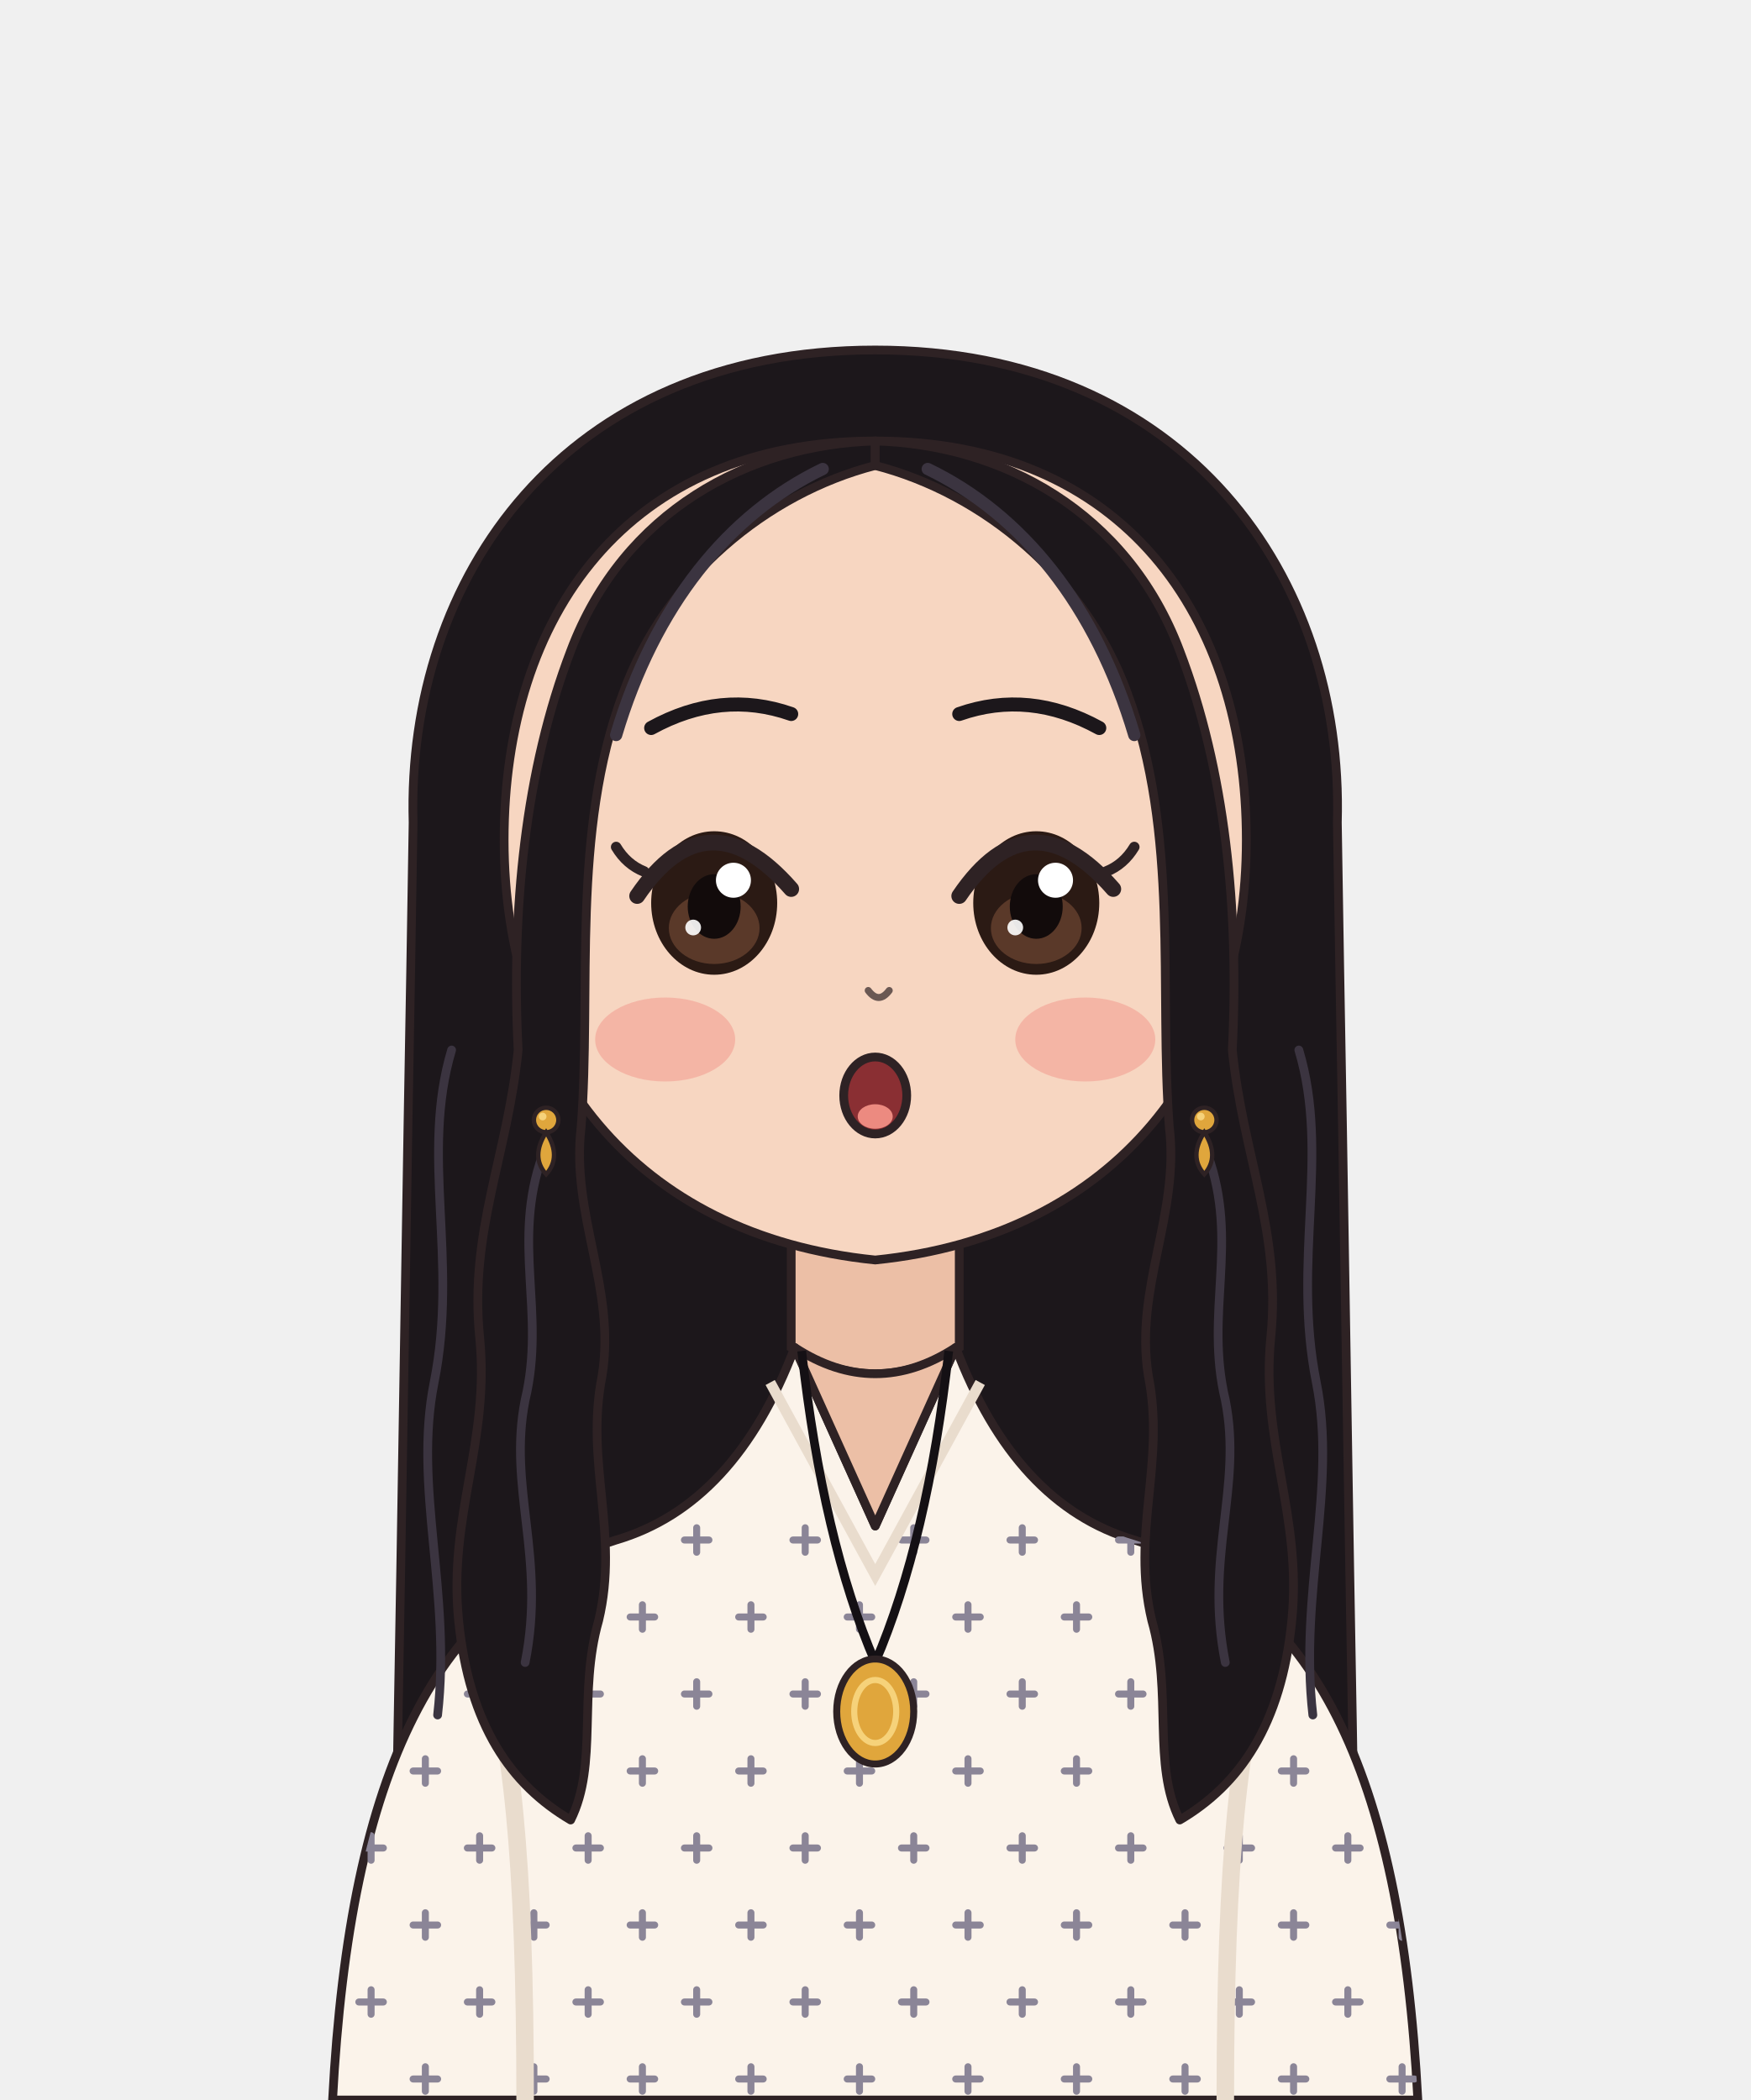
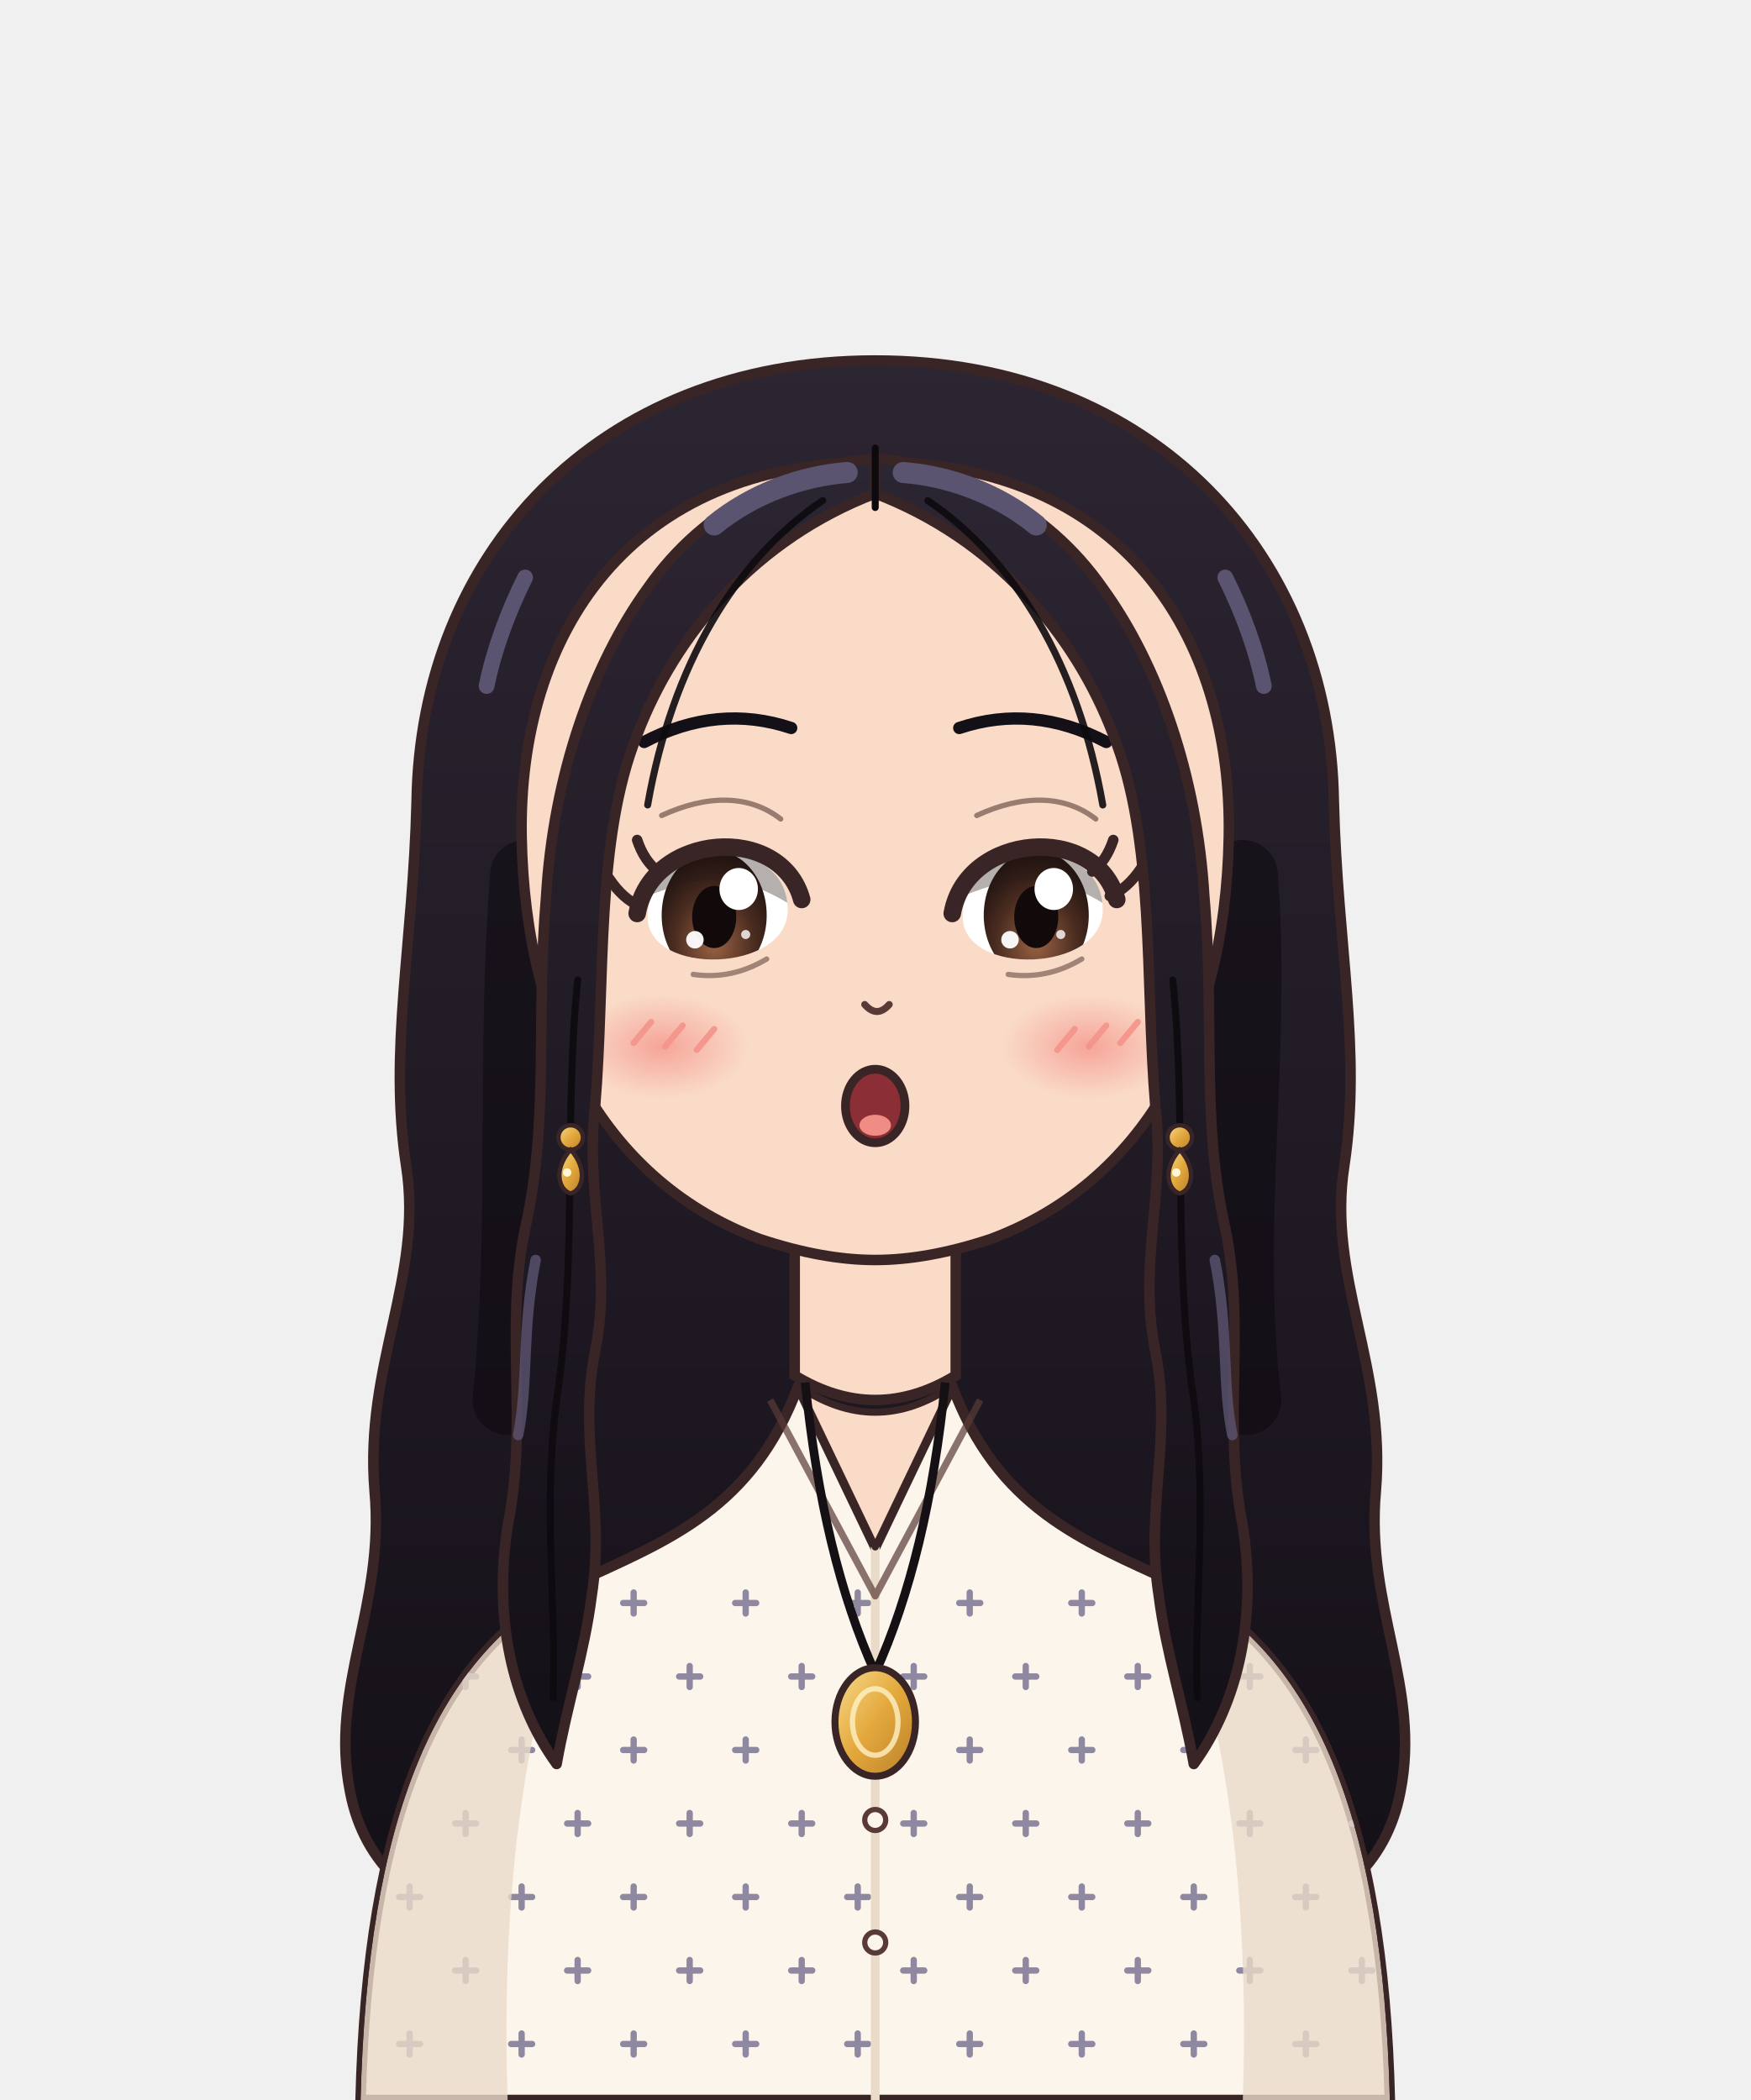
<svg xmlns="http://www.w3.org/2000/svg" width="1000" height="1200" viewBox="0 0 1000 1200">
  <defs>
-     <clipPath id="corpo">
-       <path d="M190,1200 C200,1010 250,912 352,880 Q420,860 454,770 L500,872 L546,770 Q580,860 648,880 C750,912 800,1010 810,1200 Z" />
+     <linearGradient id="gCabelo" x1="0" y1="0" x2="0" y2="1">
+       <stop offset="0" stop-color="#2c2532" />
+       <stop offset="1" stop-color="#141017" />
+     </linearGradient>
+     <radialGradient id="gIris" cx="0.5" cy="0.72" r="0.7">
+       <stop offset="0" stop-color="#9a6243" />
+       <stop offset="0.55" stop-color="#4a2c20" />
+       <stop offset="1" stop-color="#1a0f0d" />
+     </radialGradient>
+     <linearGradient id="gOuro" x1="0" y1="0" x2="1" y2="1">
+       <stop offset="0" stop-color="#f8dc8e" />
+       <stop offset="0.5" stop-color="#e3a83c" />
+       <stop offset="1" stop-color="#b9802a" />
+     </linearGradient>
+     <radialGradient id="gBlush" cx="0.5" cy="0.5" r="0.5">
+       <stop offset="0" stop-color="#f4938a" stop-opacity="0.75" />
+       <stop offset="1" stop-color="#f4938a" stop-opacity="0" />
+     </radialGradient>
+     <clipPath id="cRosto">
+       <path d="M500,264 C640,264 704,362 702,478 C700,592 652,676 566,708 C542,716 520,720 500,720 C480,720 458,716 434,708 C348,676 300,592 298,478 C296,362 360,264 500,264 Z" />
+     </clipPath>
+     <clipPath id="cCorpo">
+       <path d="M206,1200 C210,1040 248,944 330,904 C382,880 430,862 456,792 L500,884 L544,792 C570,862 618,880 670,904 C752,944 790,1040 794,1200 Z" />
    </clipPath>
  </defs>
-   <path d="M500,200 C322,200 232,330 236,470 L234.6,555.7 L233.1,641.4 L231.7,727.1 L230.3,812.9 L228.9,898.6 L227.4,984.3 L226.0,1070.0 C320,1120 680,1120 774,1070 L772.6,984.3 L771.1,898.6 L769.7,812.9 L768.3,727.1 L766.9,641.4 L765.4,555.7 L764.0,470.0 C768,330 678,200 500,200 Z" fill="#1c171b" stroke="#2e2224" stroke-width="5" stroke-linejoin="round" />
-   <path d="M452,650 L452,770 Q500,800 548,770 L548,650 Z" fill="#ecbfa6" stroke="#2e2224" stroke-width="5" />
-   <path d="M190,1200 C200,1010 250,912 352,880 Q420,860 454,770 L500,872 L546,770 Q580,860 648,880 C750,912 800,1010 810,1200 Z" fill="#fbf3ea" stroke="#2e2224" stroke-width="5" stroke-linejoin="round" />
-   <g clip-path="url(#corpo)">
-     <path d="M143,880 h14 M150,873 v14" stroke="#8b8597" stroke-width="4" stroke-linecap="round" />
-     <path d="M205,880 h14 M212,873 v14" stroke="#8b8597" stroke-width="4" stroke-linecap="round" />
-     <path d="M267,880 h14 M274,873 v14" stroke="#8b8597" stroke-width="4" stroke-linecap="round" />
-     <path d="M329,880 h14 M336,873 v14" stroke="#8b8597" stroke-width="4" stroke-linecap="round" />
-     <path d="M391,880 h14 M398,873 v14" stroke="#8b8597" stroke-width="4" stroke-linecap="round" />
-     <path d="M453,880 h14 M460,873 v14" stroke="#8b8597" stroke-width="4" stroke-linecap="round" />
-     <path d="M515,880 h14 M522,873 v14" stroke="#8b8597" stroke-width="4" stroke-linecap="round" />
-     <path d="M577,880 h14 M584,873 v14" stroke="#8b8597" stroke-width="4" stroke-linecap="round" />
-     <path d="M639,880 h14 M646,873 v14" stroke="#8b8597" stroke-width="4" stroke-linecap="round" />
-     <path d="M701,880 h14 M708,873 v14" stroke="#8b8597" stroke-width="4" stroke-linecap="round" />
-     <path d="M763,880 h14 M770,873 v14" stroke="#8b8597" stroke-width="4" stroke-linecap="round" />
-     <path d="M825,880 h14 M832,873 v14" stroke="#8b8597" stroke-width="4" stroke-linecap="round" />
-     <path d="M174,924 h14 M181,917 v14" stroke="#8b8597" stroke-width="4" stroke-linecap="round" />
-     <path d="M236,924 h14 M243,917 v14" stroke="#8b8597" stroke-width="4" stroke-linecap="round" />
-     <path d="M298,924 h14 M305,917 v14" stroke="#8b8597" stroke-width="4" stroke-linecap="round" />
-     <path d="M360,924 h14 M367,917 v14" stroke="#8b8597" stroke-width="4" stroke-linecap="round" />
-     <path d="M422,924 h14 M429,917 v14" stroke="#8b8597" stroke-width="4" stroke-linecap="round" />
-     <path d="M484,924 h14 M491,917 v14" stroke="#8b8597" stroke-width="4" stroke-linecap="round" />
-     <path d="M546,924 h14 M553,917 v14" stroke="#8b8597" stroke-width="4" stroke-linecap="round" />
-     <path d="M608,924 h14 M615,917 v14" stroke="#8b8597" stroke-width="4" stroke-linecap="round" />
-     <path d="M670,924 h14 M677,917 v14" stroke="#8b8597" stroke-width="4" stroke-linecap="round" />
-     <path d="M732,924 h14 M739,917 v14" stroke="#8b8597" stroke-width="4" stroke-linecap="round" />
-     <path d="M794,924 h14 M801,917 v14" stroke="#8b8597" stroke-width="4" stroke-linecap="round" />
-     <path d="M856,924 h14 M863,917 v14" stroke="#8b8597" stroke-width="4" stroke-linecap="round" />
-     <path d="M143,968 h14 M150,961 v14" stroke="#8b8597" stroke-width="4" stroke-linecap="round" />
-     <path d="M205,968 h14 M212,961 v14" stroke="#8b8597" stroke-width="4" stroke-linecap="round" />
-     <path d="M267,968 h14 M274,961 v14" stroke="#8b8597" stroke-width="4" stroke-linecap="round" />
-     <path d="M329,968 h14 M336,961 v14" stroke="#8b8597" stroke-width="4" stroke-linecap="round" />
-     <path d="M391,968 h14 M398,961 v14" stroke="#8b8597" stroke-width="4" stroke-linecap="round" />
-     <path d="M453,968 h14 M460,961 v14" stroke="#8b8597" stroke-width="4" stroke-linecap="round" />
-     <path d="M515,968 h14 M522,961 v14" stroke="#8b8597" stroke-width="4" stroke-linecap="round" />
-     <path d="M577,968 h14 M584,961 v14" stroke="#8b8597" stroke-width="4" stroke-linecap="round" />
-     <path d="M639,968 h14 M646,961 v14" stroke="#8b8597" stroke-width="4" stroke-linecap="round" />
-     <path d="M701,968 h14 M708,961 v14" stroke="#8b8597" stroke-width="4" stroke-linecap="round" />
-     <path d="M763,968 h14 M770,961 v14" stroke="#8b8597" stroke-width="4" stroke-linecap="round" />
-     <path d="M825,968 h14 M832,961 v14" stroke="#8b8597" stroke-width="4" stroke-linecap="round" />
-     <path d="M174,1012 h14 M181,1005 v14" stroke="#8b8597" stroke-width="4" stroke-linecap="round" />
-     <path d="M236,1012 h14 M243,1005 v14" stroke="#8b8597" stroke-width="4" stroke-linecap="round" />
-     <path d="M298,1012 h14 M305,1005 v14" stroke="#8b8597" stroke-width="4" stroke-linecap="round" />
-     <path d="M360,1012 h14 M367,1005 v14" stroke="#8b8597" stroke-width="4" stroke-linecap="round" />
-     <path d="M422,1012 h14 M429,1005 v14" stroke="#8b8597" stroke-width="4" stroke-linecap="round" />
-     <path d="M484,1012 h14 M491,1005 v14" stroke="#8b8597" stroke-width="4" stroke-linecap="round" />
-     <path d="M546,1012 h14 M553,1005 v14" stroke="#8b8597" stroke-width="4" stroke-linecap="round" />
-     <path d="M608,1012 h14 M615,1005 v14" stroke="#8b8597" stroke-width="4" stroke-linecap="round" />
-     <path d="M670,1012 h14 M677,1005 v14" stroke="#8b8597" stroke-width="4" stroke-linecap="round" />
-     <path d="M732,1012 h14 M739,1005 v14" stroke="#8b8597" stroke-width="4" stroke-linecap="round" />
-     <path d="M794,1012 h14 M801,1005 v14" stroke="#8b8597" stroke-width="4" stroke-linecap="round" />
-     <path d="M856,1012 h14 M863,1005 v14" stroke="#8b8597" stroke-width="4" stroke-linecap="round" />
-     <path d="M143,1056 h14 M150,1049 v14" stroke="#8b8597" stroke-width="4" stroke-linecap="round" />
-     <path d="M205,1056 h14 M212,1049 v14" stroke="#8b8597" stroke-width="4" stroke-linecap="round" />
-     <path d="M267,1056 h14 M274,1049 v14" stroke="#8b8597" stroke-width="4" stroke-linecap="round" />
-     <path d="M329,1056 h14 M336,1049 v14" stroke="#8b8597" stroke-width="4" stroke-linecap="round" />
-     <path d="M391,1056 h14 M398,1049 v14" stroke="#8b8597" stroke-width="4" stroke-linecap="round" />
-     <path d="M453,1056 h14 M460,1049 v14" stroke="#8b8597" stroke-width="4" stroke-linecap="round" />
-     <path d="M515,1056 h14 M522,1049 v14" stroke="#8b8597" stroke-width="4" stroke-linecap="round" />
-     <path d="M577,1056 h14 M584,1049 v14" stroke="#8b8597" stroke-width="4" stroke-linecap="round" />
-     <path d="M639,1056 h14 M646,1049 v14" stroke="#8b8597" stroke-width="4" stroke-linecap="round" />
-     <path d="M701,1056 h14 M708,1049 v14" stroke="#8b8597" stroke-width="4" stroke-linecap="round" />
-     <path d="M763,1056 h14 M770,1049 v14" stroke="#8b8597" stroke-width="4" stroke-linecap="round" />
-     <path d="M825,1056 h14 M832,1049 v14" stroke="#8b8597" stroke-width="4" stroke-linecap="round" />
-     <path d="M174,1100 h14 M181,1093 v14" stroke="#8b8597" stroke-width="4" stroke-linecap="round" />
-     <path d="M236,1100 h14 M243,1093 v14" stroke="#8b8597" stroke-width="4" stroke-linecap="round" />
-     <path d="M298,1100 h14 M305,1093 v14" stroke="#8b8597" stroke-width="4" stroke-linecap="round" />
-     <path d="M360,1100 h14 M367,1093 v14" stroke="#8b8597" stroke-width="4" stroke-linecap="round" />
-     <path d="M422,1100 h14 M429,1093 v14" stroke="#8b8597" stroke-width="4" stroke-linecap="round" />
-     <path d="M484,1100 h14 M491,1093 v14" stroke="#8b8597" stroke-width="4" stroke-linecap="round" />
-     <path d="M546,1100 h14 M553,1093 v14" stroke="#8b8597" stroke-width="4" stroke-linecap="round" />
-     <path d="M608,1100 h14 M615,1093 v14" stroke="#8b8597" stroke-width="4" stroke-linecap="round" />
-     <path d="M670,1100 h14 M677,1093 v14" stroke="#8b8597" stroke-width="4" stroke-linecap="round" />
-     <path d="M732,1100 h14 M739,1093 v14" stroke="#8b8597" stroke-width="4" stroke-linecap="round" />
-     <path d="M794,1100 h14 M801,1093 v14" stroke="#8b8597" stroke-width="4" stroke-linecap="round" />
-     <path d="M856,1100 h14 M863,1093 v14" stroke="#8b8597" stroke-width="4" stroke-linecap="round" />
-     <path d="M143,1144 h14 M150,1137 v14" stroke="#8b8597" stroke-width="4" stroke-linecap="round" />
-     <path d="M205,1144 h14 M212,1137 v14" stroke="#8b8597" stroke-width="4" stroke-linecap="round" />
-     <path d="M267,1144 h14 M274,1137 v14" stroke="#8b8597" stroke-width="4" stroke-linecap="round" />
-     <path d="M329,1144 h14 M336,1137 v14" stroke="#8b8597" stroke-width="4" stroke-linecap="round" />
-     <path d="M391,1144 h14 M398,1137 v14" stroke="#8b8597" stroke-width="4" stroke-linecap="round" />
-     <path d="M453,1144 h14 M460,1137 v14" stroke="#8b8597" stroke-width="4" stroke-linecap="round" />
-     <path d="M515,1144 h14 M522,1137 v14" stroke="#8b8597" stroke-width="4" stroke-linecap="round" />
-     <path d="M577,1144 h14 M584,1137 v14" stroke="#8b8597" stroke-width="4" stroke-linecap="round" />
-     <path d="M639,1144 h14 M646,1137 v14" stroke="#8b8597" stroke-width="4" stroke-linecap="round" />
-     <path d="M701,1144 h14 M708,1137 v14" stroke="#8b8597" stroke-width="4" stroke-linecap="round" />
-     <path d="M763,1144 h14 M770,1137 v14" stroke="#8b8597" stroke-width="4" stroke-linecap="round" />
-     <path d="M825,1144 h14 M832,1137 v14" stroke="#8b8597" stroke-width="4" stroke-linecap="round" />
-     <path d="M174,1188 h14 M181,1181 v14" stroke="#8b8597" stroke-width="4" stroke-linecap="round" />
-     <path d="M236,1188 h14 M243,1181 v14" stroke="#8b8597" stroke-width="4" stroke-linecap="round" />
-     <path d="M298,1188 h14 M305,1181 v14" stroke="#8b8597" stroke-width="4" stroke-linecap="round" />
-     <path d="M360,1188 h14 M367,1181 v14" stroke="#8b8597" stroke-width="4" stroke-linecap="round" />
-     <path d="M422,1188 h14 M429,1181 v14" stroke="#8b8597" stroke-width="4" stroke-linecap="round" />
-     <path d="M484,1188 h14 M491,1181 v14" stroke="#8b8597" stroke-width="4" stroke-linecap="round" />
-     <path d="M546,1188 h14 M553,1181 v14" stroke="#8b8597" stroke-width="4" stroke-linecap="round" />
-     <path d="M608,1188 h14 M615,1181 v14" stroke="#8b8597" stroke-width="4" stroke-linecap="round" />
-     <path d="M670,1188 h14 M677,1181 v14" stroke="#8b8597" stroke-width="4" stroke-linecap="round" />
-     <path d="M732,1188 h14 M739,1181 v14" stroke="#8b8597" stroke-width="4" stroke-linecap="round" />
-     <path d="M794,1188 h14 M801,1181 v14" stroke="#8b8597" stroke-width="4" stroke-linecap="round" />
-     <path d="M856,1188 h14 M863,1181 v14" stroke="#8b8597" stroke-width="4" stroke-linecap="round" />
-     <path d="M143,1232 h14 M150,1225 v14" stroke="#8b8597" stroke-width="4" stroke-linecap="round" />
-     <path d="M205,1232 h14 M212,1225 v14" stroke="#8b8597" stroke-width="4" stroke-linecap="round" />
-     <path d="M267,1232 h14 M274,1225 v14" stroke="#8b8597" stroke-width="4" stroke-linecap="round" />
-     <path d="M329,1232 h14 M336,1225 v14" stroke="#8b8597" stroke-width="4" stroke-linecap="round" />
-     <path d="M391,1232 h14 M398,1225 v14" stroke="#8b8597" stroke-width="4" stroke-linecap="round" />
-     <path d="M453,1232 h14 M460,1225 v14" stroke="#8b8597" stroke-width="4" stroke-linecap="round" />
-     <path d="M515,1232 h14 M522,1225 v14" stroke="#8b8597" stroke-width="4" stroke-linecap="round" />
-     <path d="M577,1232 h14 M584,1225 v14" stroke="#8b8597" stroke-width="4" stroke-linecap="round" />
-     <path d="M639,1232 h14 M646,1225 v14" stroke="#8b8597" stroke-width="4" stroke-linecap="round" />
-     <path d="M701,1232 h14 M708,1225 v14" stroke="#8b8597" stroke-width="4" stroke-linecap="round" />
-     <path d="M763,1232 h14 M770,1225 v14" stroke="#8b8597" stroke-width="4" stroke-linecap="round" />
-     <path d="M825,1232 h14 M832,1225 v14" stroke="#8b8597" stroke-width="4" stroke-linecap="round" />
-     <path d="M300,1200 C300,1060 292,990 276,940" stroke="#e9dccd" stroke-width="10" fill="none" stroke-linecap="round" />
-     <path d="M700,1200 C700,1060 708,990 724,940" stroke="#e9dccd" stroke-width="10" fill="none" stroke-linecap="round" />
+   <path d="M500,206 C340,206 240,318 238,458         C236,540 222,600 232,666 C242,730 208,780 214,852 C220,918 188,964 200,1024         C208,1066 238,1090 276,1100 C262,1072 270,1046 290,1040 C300,1070 330,1086 360,1086         C352,1070 356,1060 372,1060 L628,1060 C644,1060 648,1070 640,1086         C670,1086 700,1070 710,1040 C730,1046 738,1072 724,1100         C762,1090 792,1066 800,1024 C812,964 780,918 786,852 C792,780 758,730 768,666         C778,600 764,540 762,458 C760,318 660,206 500,206 Z" fill="url(#gCabelo)" stroke="#3a2526" stroke-width="6" stroke-linejoin="round" />
+   <path d="M300,500 C292,600 300,700 290,800 M710,500 C718,600 700,700 712,800" stroke="#0d0a0e" stroke-width="40" fill="none" stroke-linecap="round" opacity="0.55" />
+   <path d="M454,660 L454,786 Q500,814 546,786 L546,660 Z" fill="#fadbc8" stroke="#3a2526" stroke-width="6" />
+   <path d="M454,690 Q500,744 546,690 L546,660 L454,660 Z" fill="#e6ac93" />
+   <path d="M206,1200 C210,1040 248,944 330,904 C382,880 430,862 456,792 L500,884 L544,792 C570,862 618,880 670,904 C752,944 790,1040 794,1200 Z" fill="#fcf5ec" stroke="#3a2526" stroke-width="6" stroke-linejoin="round" />
+   <g clip-path="url(#cCorpo)">
+     <path d="M164,916 h12 M170,910 v12" stroke="#8e88a0" stroke-width="3.6" stroke-linecap="round" />
+     <path d="M228,916 h12 M234,910 v12" stroke="#8e88a0" stroke-width="3.6" stroke-linecap="round" />
+     <path d="M292,916 h12 M298,910 v12" stroke="#8e88a0" stroke-width="3.6" stroke-linecap="round" />
+     <path d="M356,916 h12 M362,910 v12" stroke="#8e88a0" stroke-width="3.6" stroke-linecap="round" />
+     <path d="M420,916 h12 M426,910 v12" stroke="#8e88a0" stroke-width="3.6" stroke-linecap="round" />
+     <path d="M484,916 h12 M490,910 v12" stroke="#8e88a0" stroke-width="3.6" stroke-linecap="round" />
+     <path d="M548,916 h12 M554,910 v12" stroke="#8e88a0" stroke-width="3.6" stroke-linecap="round" />
+     <path d="M612,916 h12 M618,910 v12" stroke="#8e88a0" stroke-width="3.6" stroke-linecap="round" />
+     <path d="M676,916 h12 M682,910 v12" stroke="#8e88a0" stroke-width="3.6" stroke-linecap="round" />
+     <path d="M740,916 h12 M746,910 v12" stroke="#8e88a0" stroke-width="3.6" stroke-linecap="round" />
+     <path d="M804,916 h12 M810,910 v12" stroke="#8e88a0" stroke-width="3.6" stroke-linecap="round" />
+     <path d="M196,958 h12 M202,952 v12" stroke="#8e88a0" stroke-width="3.6" stroke-linecap="round" />
+     <path d="M260,958 h12 M266,952 v12" stroke="#8e88a0" stroke-width="3.6" stroke-linecap="round" />
+     <path d="M324,958 h12 M330,952 v12" stroke="#8e88a0" stroke-width="3.6" stroke-linecap="round" />
+     <path d="M388,958 h12 M394,952 v12" stroke="#8e88a0" stroke-width="3.6" stroke-linecap="round" />
+     <path d="M452,958 h12 M458,952 v12" stroke="#8e88a0" stroke-width="3.6" stroke-linecap="round" />
+     <path d="M516,958 h12 M522,952 v12" stroke="#8e88a0" stroke-width="3.6" stroke-linecap="round" />
+     <path d="M580,958 h12 M586,952 v12" stroke="#8e88a0" stroke-width="3.6" stroke-linecap="round" />
+     <path d="M644,958 h12 M650,952 v12" stroke="#8e88a0" stroke-width="3.6" stroke-linecap="round" />
+     <path d="M708,958 h12 M714,952 v12" stroke="#8e88a0" stroke-width="3.6" stroke-linecap="round" />
+     <path d="M772,958 h12 M778,952 v12" stroke="#8e88a0" stroke-width="3.6" stroke-linecap="round" />
+     <path d="M836,958 h12 M842,952 v12" stroke="#8e88a0" stroke-width="3.6" stroke-linecap="round" />
+     <path d="M164,1000 h12 M170,994 v12" stroke="#8e88a0" stroke-width="3.6" stroke-linecap="round" />
+     <path d="M228,1000 h12 M234,994 v12" stroke="#8e88a0" stroke-width="3.6" stroke-linecap="round" />
+     <path d="M292,1000 h12 M298,994 v12" stroke="#8e88a0" stroke-width="3.6" stroke-linecap="round" />
+     <path d="M356,1000 h12 M362,994 v12" stroke="#8e88a0" stroke-width="3.6" stroke-linecap="round" />
+     <path d="M420,1000 h12 M426,994 v12" stroke="#8e88a0" stroke-width="3.6" stroke-linecap="round" />
+     <path d="M484,1000 h12 M490,994 v12" stroke="#8e88a0" stroke-width="3.6" stroke-linecap="round" />
+     <path d="M548,1000 h12 M554,994 v12" stroke="#8e88a0" stroke-width="3.6" stroke-linecap="round" />
+     <path d="M612,1000 h12 M618,994 v12" stroke="#8e88a0" stroke-width="3.6" stroke-linecap="round" />
+     <path d="M676,1000 h12 M682,994 v12" stroke="#8e88a0" stroke-width="3.6" stroke-linecap="round" />
+     <path d="M740,1000 h12 M746,994 v12" stroke="#8e88a0" stroke-width="3.6" stroke-linecap="round" />
+     <path d="M804,1000 h12 M810,994 v12" stroke="#8e88a0" stroke-width="3.6" stroke-linecap="round" />
+     <path d="M196,1042 h12 M202,1036 v12" stroke="#8e88a0" stroke-width="3.6" stroke-linecap="round" />
+     <path d="M260,1042 h12 M266,1036 v12" stroke="#8e88a0" stroke-width="3.6" stroke-linecap="round" />
+     <path d="M324,1042 h12 M330,1036 v12" stroke="#8e88a0" stroke-width="3.6" stroke-linecap="round" />
+     <path d="M388,1042 h12 M394,1036 v12" stroke="#8e88a0" stroke-width="3.6" stroke-linecap="round" />
+     <path d="M452,1042 h12 M458,1036 v12" stroke="#8e88a0" stroke-width="3.6" stroke-linecap="round" />
+     <path d="M516,1042 h12 M522,1036 v12" stroke="#8e88a0" stroke-width="3.6" stroke-linecap="round" />
+     <path d="M580,1042 h12 M586,1036 v12" stroke="#8e88a0" stroke-width="3.6" stroke-linecap="round" />
+     <path d="M644,1042 h12 M650,1036 v12" stroke="#8e88a0" stroke-width="3.6" stroke-linecap="round" />
+     <path d="M708,1042 h12 M714,1036 v12" stroke="#8e88a0" stroke-width="3.6" stroke-linecap="round" />
+     <path d="M772,1042 h12 M778,1036 v12" stroke="#8e88a0" stroke-width="3.6" stroke-linecap="round" />
+     <path d="M836,1042 h12 M842,1036 v12" stroke="#8e88a0" stroke-width="3.6" stroke-linecap="round" />
+     <path d="M164,1084 h12 M170,1078 v12" stroke="#8e88a0" stroke-width="3.6" stroke-linecap="round" />
+     <path d="M228,1084 h12 M234,1078 v12" stroke="#8e88a0" stroke-width="3.6" stroke-linecap="round" />
+     <path d="M292,1084 h12 M298,1078 v12" stroke="#8e88a0" stroke-width="3.6" stroke-linecap="round" />
+     <path d="M356,1084 h12 M362,1078 v12" stroke="#8e88a0" stroke-width="3.6" stroke-linecap="round" />
+     <path d="M420,1084 h12 M426,1078 v12" stroke="#8e88a0" stroke-width="3.6" stroke-linecap="round" />
+     <path d="M484,1084 h12 M490,1078 v12" stroke="#8e88a0" stroke-width="3.6" stroke-linecap="round" />
+     <path d="M548,1084 h12 M554,1078 v12" stroke="#8e88a0" stroke-width="3.6" stroke-linecap="round" />
+     <path d="M612,1084 h12 M618,1078 v12" stroke="#8e88a0" stroke-width="3.6" stroke-linecap="round" />
+     <path d="M676,1084 h12 M682,1078 v12" stroke="#8e88a0" stroke-width="3.6" stroke-linecap="round" />
+     <path d="M740,1084 h12 M746,1078 v12" stroke="#8e88a0" stroke-width="3.6" stroke-linecap="round" />
+     <path d="M804,1084 h12 M810,1078 v12" stroke="#8e88a0" stroke-width="3.6" stroke-linecap="round" />
+     <path d="M196,1126 h12 M202,1120 v12" stroke="#8e88a0" stroke-width="3.6" stroke-linecap="round" />
+     <path d="M260,1126 h12 M266,1120 v12" stroke="#8e88a0" stroke-width="3.6" stroke-linecap="round" />
+     <path d="M324,1126 h12 M330,1120 v12" stroke="#8e88a0" stroke-width="3.6" stroke-linecap="round" />
+     <path d="M388,1126 h12 M394,1120 v12" stroke="#8e88a0" stroke-width="3.6" stroke-linecap="round" />
+     <path d="M452,1126 h12 M458,1120 v12" stroke="#8e88a0" stroke-width="3.6" stroke-linecap="round" />
+     <path d="M516,1126 h12 M522,1120 v12" stroke="#8e88a0" stroke-width="3.6" stroke-linecap="round" />
+     <path d="M580,1126 h12 M586,1120 v12" stroke="#8e88a0" stroke-width="3.6" stroke-linecap="round" />
+     <path d="M644,1126 h12 M650,1120 v12" stroke="#8e88a0" stroke-width="3.6" stroke-linecap="round" />
+     <path d="M708,1126 h12 M714,1120 v12" stroke="#8e88a0" stroke-width="3.6" stroke-linecap="round" />
+     <path d="M772,1126 h12 M778,1120 v12" stroke="#8e88a0" stroke-width="3.6" stroke-linecap="round" />
+     <path d="M836,1126 h12 M842,1120 v12" stroke="#8e88a0" stroke-width="3.6" stroke-linecap="round" />
+     <path d="M164,1168 h12 M170,1162 v12" stroke="#8e88a0" stroke-width="3.6" stroke-linecap="round" />
+     <path d="M228,1168 h12 M234,1162 v12" stroke="#8e88a0" stroke-width="3.6" stroke-linecap="round" />
+     <path d="M292,1168 h12 M298,1162 v12" stroke="#8e88a0" stroke-width="3.6" stroke-linecap="round" />
+     <path d="M356,1168 h12 M362,1162 v12" stroke="#8e88a0" stroke-width="3.6" stroke-linecap="round" />
+     <path d="M420,1168 h12 M426,1162 v12" stroke="#8e88a0" stroke-width="3.6" stroke-linecap="round" />
+     <path d="M484,1168 h12 M490,1162 v12" stroke="#8e88a0" stroke-width="3.6" stroke-linecap="round" />
+     <path d="M548,1168 h12 M554,1162 v12" stroke="#8e88a0" stroke-width="3.6" stroke-linecap="round" />
+     <path d="M612,1168 h12 M618,1162 v12" stroke="#8e88a0" stroke-width="3.6" stroke-linecap="round" />
+     <path d="M676,1168 h12 M682,1162 v12" stroke="#8e88a0" stroke-width="3.6" stroke-linecap="round" />
+     <path d="M740,1168 h12 M746,1162 v12" stroke="#8e88a0" stroke-width="3.6" stroke-linecap="round" />
+     <path d="M804,1168 h12 M810,1162 v12" stroke="#8e88a0" stroke-width="3.6" stroke-linecap="round" />
+     <path d="M196,1210 h12 M202,1204 v12" stroke="#8e88a0" stroke-width="3.6" stroke-linecap="round" />
+     <path d="M260,1210 h12 M266,1204 v12" stroke="#8e88a0" stroke-width="3.6" stroke-linecap="round" />
+     <path d="M324,1210 h12 M330,1204 v12" stroke="#8e88a0" stroke-width="3.6" stroke-linecap="round" />
+     <path d="M388,1210 h12 M394,1204 v12" stroke="#8e88a0" stroke-width="3.6" stroke-linecap="round" />
+     <path d="M452,1210 h12 M458,1204 v12" stroke="#8e88a0" stroke-width="3.6" stroke-linecap="round" />
+     <path d="M516,1210 h12 M522,1204 v12" stroke="#8e88a0" stroke-width="3.6" stroke-linecap="round" />
+     <path d="M580,1210 h12 M586,1204 v12" stroke="#8e88a0" stroke-width="3.6" stroke-linecap="round" />
+     <path d="M644,1210 h12 M650,1204 v12" stroke="#8e88a0" stroke-width="3.6" stroke-linecap="round" />
+     <path d="M708,1210 h12 M714,1204 v12" stroke="#8e88a0" stroke-width="3.6" stroke-linecap="round" />
+     <path d="M772,1210 h12 M778,1204 v12" stroke="#8e88a0" stroke-width="3.6" stroke-linecap="round" />
+     <path d="M836,1210 h12 M842,1204 v12" stroke="#8e88a0" stroke-width="3.6" stroke-linecap="round" />
+     <path d="M206,1200 C210,1040 248,944 330,904 C300,980 286,1080 290,1200 Z" fill="#eadbc9" opacity="0.8" />
+     <path d="M794,1200 C790,1040 752,944 670,904 C700,980 714,1080 710,1200 Z" fill="#eadbc9" opacity="0.8" />
+     <path d="M500,884 L500,1200" stroke="#eadbc9" stroke-width="5" />
  </g>
-   <path d="M454,770 L500,872 L546,770 Q500,800 454,770 Z" fill="#ecbfa6" stroke="#2e2224" stroke-width="5" stroke-linejoin="round" />
-   <path d="M440,790 L500,900 L560,790" stroke="#e9dccd" stroke-width="6" fill="none" />
-   <path d="M458,772 Q470,880 500,950 Q530,880 542,772" stroke="#141014" stroke-width="5" fill="none" />
-   <ellipse cx="500" cy="978" rx="22" ry="30" fill="#e0a63c" stroke="#2e2224" stroke-width="4" />
-   <ellipse cx="500" cy="978" rx="12" ry="18" fill="none" stroke="#f6d27a" stroke-width="3.5" />
-   <path d="M500,252 C642,252 712,352 712,480 C712,608 638,706 500,720 C362,706 288,608 288,480 C288,352 358,252 500,252 Z" fill="#f7d6c1" stroke="#2e2224" stroke-width="5" stroke-linejoin="round" />
-   <ellipse cx="380" cy="594" rx="40" ry="24" fill="#f2948a" opacity="0.5" />
-   <ellipse cx="620" cy="594" rx="40" ry="24" fill="#f2948a" opacity="0.5" />
-   <ellipse cx="408" cy="516" rx="36" ry="41" fill="#2b1a14" />
-   <ellipse cx="408" cy="530.35" rx="25.92" ry="20.5" fill="#6a4330" opacity="0.75" />
-   <ellipse cx="408" cy="518" rx="15.12" ry="18.45" fill="#120b0b" />
-   <circle cx="419" cy="503" r="10" fill="#ffffff" />
-   <circle cx="396" cy="530" r="4.5" fill="#ffffff" opacity="0.9" />
-   <path d="M364,512 Q404,453 452,508" stroke="#2e2224" stroke-width="9" fill="none" stroke-linecap="round" />
-   <path d="M368,498 q-10,-4 -16,-14" stroke="#2e2224" stroke-width="6" fill="none" stroke-linecap="round" />
-   <ellipse cx="592" cy="516" rx="36" ry="41" fill="#2b1a14" />
-   <ellipse cx="592" cy="530.35" rx="25.92" ry="20.5" fill="#6a4330" opacity="0.75" />
-   <ellipse cx="592" cy="518" rx="15.12" ry="18.45" fill="#120b0b" />
-   <circle cx="603" cy="503" r="10" fill="#ffffff" />
-   <circle cx="580" cy="530" r="4.5" fill="#ffffff" opacity="0.9" />
-   <path d="M548,512 Q588,453 636,508" stroke="#2e2224" stroke-width="9" fill="none" stroke-linecap="round" />
-   <path d="M632,498 q10,-4 16,-14" stroke="#2e2224" stroke-width="6" fill="none" stroke-linecap="round" />
-   <path d="M372,416 Q412,394 452,408" stroke="#1c171b" stroke-width="8" fill="none" stroke-linecap="round" />
-   <path d="M548,408 Q588,394 628,416" stroke="#1c171b" stroke-width="8" fill="none" stroke-linecap="round" />
-   <path d="M496,566 Q502,574 508,566" stroke="#2e2224" stroke-width="4" fill="none" stroke-linecap="round" opacity="0.7" />
-   <ellipse cx="500" cy="626" rx="18" ry="22" fill="#8a2f33" stroke="#2e2224" stroke-width="5" />
-   <ellipse cx="500" cy="638" rx="10" ry="7" fill="#ec8a80" />
-   <path d="M500,252 C428,254 356,292 326,372 C300,440 292,520 296,600 C290,660 268,704 274,764 C280,824 256,866 262,926 C268,986 292,1020 326,1040 C342,1008 330,968 342,926 C354,876 334,836 344,786 C352,736 326,694 332,644 C338,566 326,476 356,396 C380,330 438,282 500,266 Z" fill="#1c171b" stroke="#2e2224" stroke-width="5" stroke-linejoin="round" />
-   <path d="M500,252 C572,254 644,292 674,372 C700,440 708,520 704,600 C710,660 732,704 726,764 C720,824 744,866 738,926 C732,986 708,1020 674,1040 C658,1008 670,968 658,926 C646,876 666,836 656,786 C648,736 674,694 668,644 C662,566 674,476 644,396 C620,330 562,282 500,266 Z" fill="#1c171b" stroke="#2e2224" stroke-width="5" stroke-linejoin="round" />
-   <path d="M470,268 C416,294 374,346 352,420" stroke="#3b3440" stroke-width="7" fill="none" stroke-linecap="round" />
-   <path d="M530,268 C584,294 626,346 648,420" stroke="#3b3440" stroke-width="7" fill="none" stroke-linecap="round" />
-   <path d="M310,660 C292,710 312,750 300,800 C290,850 312,890 300,950" stroke="#3b3440" stroke-width="5" fill="none" stroke-linecap="round" />
-   <path d="M690,660 C708,710 688,750 700,800 C710,850 688,890 700,950" stroke="#3b3440" stroke-width="5" fill="none" stroke-linecap="round" />
-   <path d="M258,600 C240,660 262,720 248,790 C236,850 258,910 250,980" stroke="#3b3440" stroke-width="5" fill="none" stroke-linecap="round" />
-   <path d="M742,600 C760,660 738,720 752,790 C764,850 742,910 750,980" stroke="#3b3440" stroke-width="5" fill="none" stroke-linecap="round" />
-   <circle cx="312" cy="640" r="7" fill="#e0a63c" stroke="#2e2224" stroke-width="2.5" />
-   <path d="M312,647 q-9,14 0,24 q9,-10 0,-24 Z" fill="#e0a63c" stroke="#2e2224" stroke-width="2.5" />
-   <circle cx="310" cy="638" r="2.2" fill="#f6d27a" />
-   <circle cx="688" cy="640" r="7" fill="#e0a63c" stroke="#2e2224" stroke-width="2.5" />
-   <path d="M688,647 q-9,14 0,24 q9,-10 0,-24 Z" fill="#e0a63c" stroke="#2e2224" stroke-width="2.5" />
-   <circle cx="686" cy="638" r="2.2" fill="#f6d27a" />
+   <path d="M456,792 L500,884 L544,792 Q500,822 456,792 Z" fill="#fadbc8" stroke="#3a2526" stroke-width="4" stroke-linejoin="round" />
+   <path d="M440,800 L500,912 L560,800" stroke="#5a3a36" stroke-width="4" fill="none" stroke-linejoin="round" opacity="0.7" />
+   <circle cx="500" cy="1040" r="6" fill="#fcf5ec" stroke="#5a3a36" stroke-width="3" />
+   <circle cx="500" cy="1110" r="6" fill="#fcf5ec" stroke="#5a3a36" stroke-width="3" />
+   <path d="M460,790 Q470,890 500,956 Q530,890 540,790" stroke="#141014" stroke-width="5" fill="none" />
+   <ellipse cx="500" cy="984" rx="23" ry="31" fill="url(#gOuro)" stroke="#3a2526" stroke-width="4" />
+   <ellipse cx="500" cy="984" rx="13" ry="19" fill="none" stroke="#fff1c4" stroke-width="3" opacity="0.8" />
+   <path d="M500,264 C640,264 704,362 702,478 C700,592 652,676 566,708 C542,716 520,720 500,720 C480,720 458,716 434,708 C348,676 300,592 298,478 C296,362 360,264 500,264 Z" fill="#fadbc8" stroke="#3a2526" stroke-width="6" stroke-linejoin="round" />
+   <g clip-path="url(#cRosto)">
+     <path d="M330,640 C380,700 440,724 500,724 C560,724 620,700 670,640 C640,700 580,740 500,740 C420,740 360,700 330,640 Z" fill="#efc0a8" opacity="0.6" />
+   </g>
+   <ellipse cx="378" cy="598" rx="50" ry="30" fill="url(#gBlush)" />
+   <ellipse cx="622" cy="598" rx="50" ry="30" fill="url(#gBlush)" />
+   <path d="M362,596 l10,-12 M380,598 l10,-12 M398,600 l10,-12 M604,600 l10,-12 M622,598 l10,-12 M640,596 l10,-12" stroke="#f4938a" stroke-width="3.5" stroke-linecap="round" opacity="0.9" />
+   <clipPath id="cOlho-1surpresa">
+     <path d="M370,524 C370,480 450,474 450,520 C450,556.0 370,558.0 370,524 Z" />
+   </clipPath>
+   <path d="M370,524 C370,480 450,474 450,520 C450,556.0 370,558.0 370,524 Z" fill="#ffffff" />
+   <g clip-path="url(#cOlho-1surpresa)">
+     <ellipse cx="408" cy="523" rx="30" ry="37" fill="url(#gIris)" />
+     <ellipse cx="408" cy="524" rx="12.6" ry="17.76" fill="#120a0a" />
+     <path d="M370,500.0 C400,476 430,474 450,504.0 L450,516.0 C420,498.0 400,500.0 370,512.0 Z" fill="#2a1a18" opacity="0.35" />
+     <ellipse cx="422" cy="508" rx="11" ry="12" fill="#ffffff" />
+     <circle cx="397" cy="537" r="5" fill="#ffffff" opacity="0.95" />
+     <circle cx="426" cy="534" r="2.6" fill="#ffffff" opacity="0.8" />
+   </g>
+   <path d="M364,522 C372,476 446,470 458,514" stroke="#3a2526" stroke-width="10" fill="none" stroke-linecap="round" />
+   <path d="M366,518 q-10,-4 -18,-16 M376,498.0 q-8,-6 -12,-18" stroke="#3a2526" stroke-width="6" fill="none" stroke-linecap="round" />
+   <path d="M378,466 C404,454 428,454 446,468" stroke="#5a3a36" stroke-width="3" fill="none" stroke-linecap="round" opacity="0.6" />
+   <path d="M396.0,556.8 Q418.0,560 438.0,548.0" stroke="#5a3a36" stroke-width="3" fill="none" stroke-linecap="round" opacity="0.55" />
+   <clipPath id="cOlho1surpresa">
+     <path d="M550,524 C550,480 630,474 630,520 C630,556.0 550,558.0 550,524 Z" />
+   </clipPath>
+   <path d="M550,524 C550,480 630,474 630,520 C630,556.0 550,558.0 550,524 Z" fill="#ffffff" />
+   <g clip-path="url(#cOlho1surpresa)">
+     <ellipse cx="592" cy="523" rx="30" ry="37" fill="url(#gIris)" />
+     <ellipse cx="592" cy="524" rx="12.6" ry="17.76" fill="#120a0a" />
+     <path d="M550,500.0 C580,476 610,474 630,504.0 L630,516.0 C600,498.0 580,500.0 550,512.0 Z" fill="#2a1a18" opacity="0.35" />
+     <ellipse cx="602" cy="508" rx="11" ry="12" fill="#ffffff" />
+     <circle cx="577" cy="537" r="5" fill="#ffffff" opacity="0.95" />
+     <circle cx="606" cy="534" r="2.6" fill="#ffffff" opacity="0.8" />
+   </g>
+   <path d="M544,522 C552,476 626,470 638,514" stroke="#3a2526" stroke-width="10" fill="none" stroke-linecap="round" />
+   <path d="M634,512 q10,-4 18,-16 M624,498.0 q8,-6 12,-18" stroke="#3a2526" stroke-width="6" fill="none" stroke-linecap="round" />
+   <path d="M558,466 C584,454 608,454 626,468" stroke="#5a3a36" stroke-width="3" fill="none" stroke-linecap="round" opacity="0.6" />
+   <path d="M576.0,556.8 Q598.0,560 618.0,548.0" stroke="#5a3a36" stroke-width="3" fill="none" stroke-linecap="round" opacity="0.55" />
+   <path d="M368,424 Q410,402 452,416" stroke="#141017" stroke-width="7" fill="none" stroke-linecap="round" />
+   <path d="M548,416 Q590,402 632,424" stroke="#141017" stroke-width="7" fill="none" stroke-linecap="round" />
+   <path d="M494,574 Q501,582 508,574" stroke="#5a3a36" stroke-width="4" fill="none" stroke-linecap="round" />
+   <ellipse cx="500" cy="632" rx="17" ry="21" fill="#8c2e35" stroke="#3a2526" stroke-width="5" />
+   <ellipse cx="500" cy="643" rx="9" ry="6" fill="#ef8c84" />
+   <path d="M500,262 C452,266 402,290 370,336 C338,380 316,444 312,512 C306,582 314,640 300,702 C288,760 302,812 290,872 C282,924 292,972 318,1008 C324,974 334,944 338,912 C346,862 330,822 340,772 C350,722 334,682 340,632 C346,560 340,480 364,420 C386,362 432,308 500,282 Z" fill="url(#gCabelo)" stroke="#3a2526" stroke-width="6" stroke-linejoin="round" />
+   <path d="M500,262 C548,266 598,290 630,336 C662,380 684,444 688,512 C694,582 686,640 700,702 C712,760 698,812 710,872 C718,924 708,972 682,1008 C676,974 666,944 662,912 C654,862 670,822 660,772 C650,722 666,682 660,632 C654,560 660,480 636,420 C614,362 568,308 500,282 Z" fill="url(#gCabelo)" stroke="#3a2526" stroke-width="6" stroke-linejoin="round" />
+   <path d="M470,286 C420,320 384,380 370,460 M330,560 C322,640 330,720 318,800 C310,860 318,920 316,970" stroke="#0d0a0e" stroke-width="4" fill="none" stroke-linecap="round" opacity="0.9" />
+   <path d="M530,286 C580,320 616,380 630,460 M670,560 C678,640 670,720 682,800 C690,860 682,920 684,970" stroke="#0d0a0e" stroke-width="4" fill="none" stroke-linecap="round" opacity="0.9" />
+   <path d="M408,300 C430,282 458,272 484,270" stroke="#5b5470" stroke-width="12" fill="none" stroke-linecap="round" />
+   <path d="M592,300 C570,282 542,272 516,270" stroke="#5b5470" stroke-width="12" fill="none" stroke-linecap="round" />
+   <path d="M300,330 C290,350 282,372 278,392 M700,330 C710,350 718,372 722,392" stroke="#5b5470" stroke-width="9" fill="none" stroke-linecap="round" />
+   <path d="M306,720 C298,760 302,790 296,820 M694,720 C702,760 698,790 704,820" stroke="#5b5470" stroke-width="6" fill="none" stroke-linecap="round" opacity="0.8" />
+   <path d="M500,256 L500,290" stroke="#0d0a0e" stroke-width="4" stroke-linecap="round" />
+   <circle cx="326" cy="650" r="7" fill="url(#gOuro)" stroke="#3a2526" stroke-width="2.5" />
+   <path d="M326,657 C316,668 319,680 326,682 C333,680 336,668 326,657 Z" fill="url(#gOuro)" stroke="#3a2526" stroke-width="2.5" />
+   <circle cx="324" cy="670" r="2.4" fill="#fff6d8" />
+   <circle cx="674" cy="650" r="7" fill="url(#gOuro)" stroke="#3a2526" stroke-width="2.5" />
+   <path d="M674,657 C664,668 667,680 674,682 C681,680 684,668 674,657 Z" fill="url(#gOuro)" stroke="#3a2526" stroke-width="2.5" />
+   <circle cx="672" cy="670" r="2.4" fill="#fff6d8" />
</svg>
